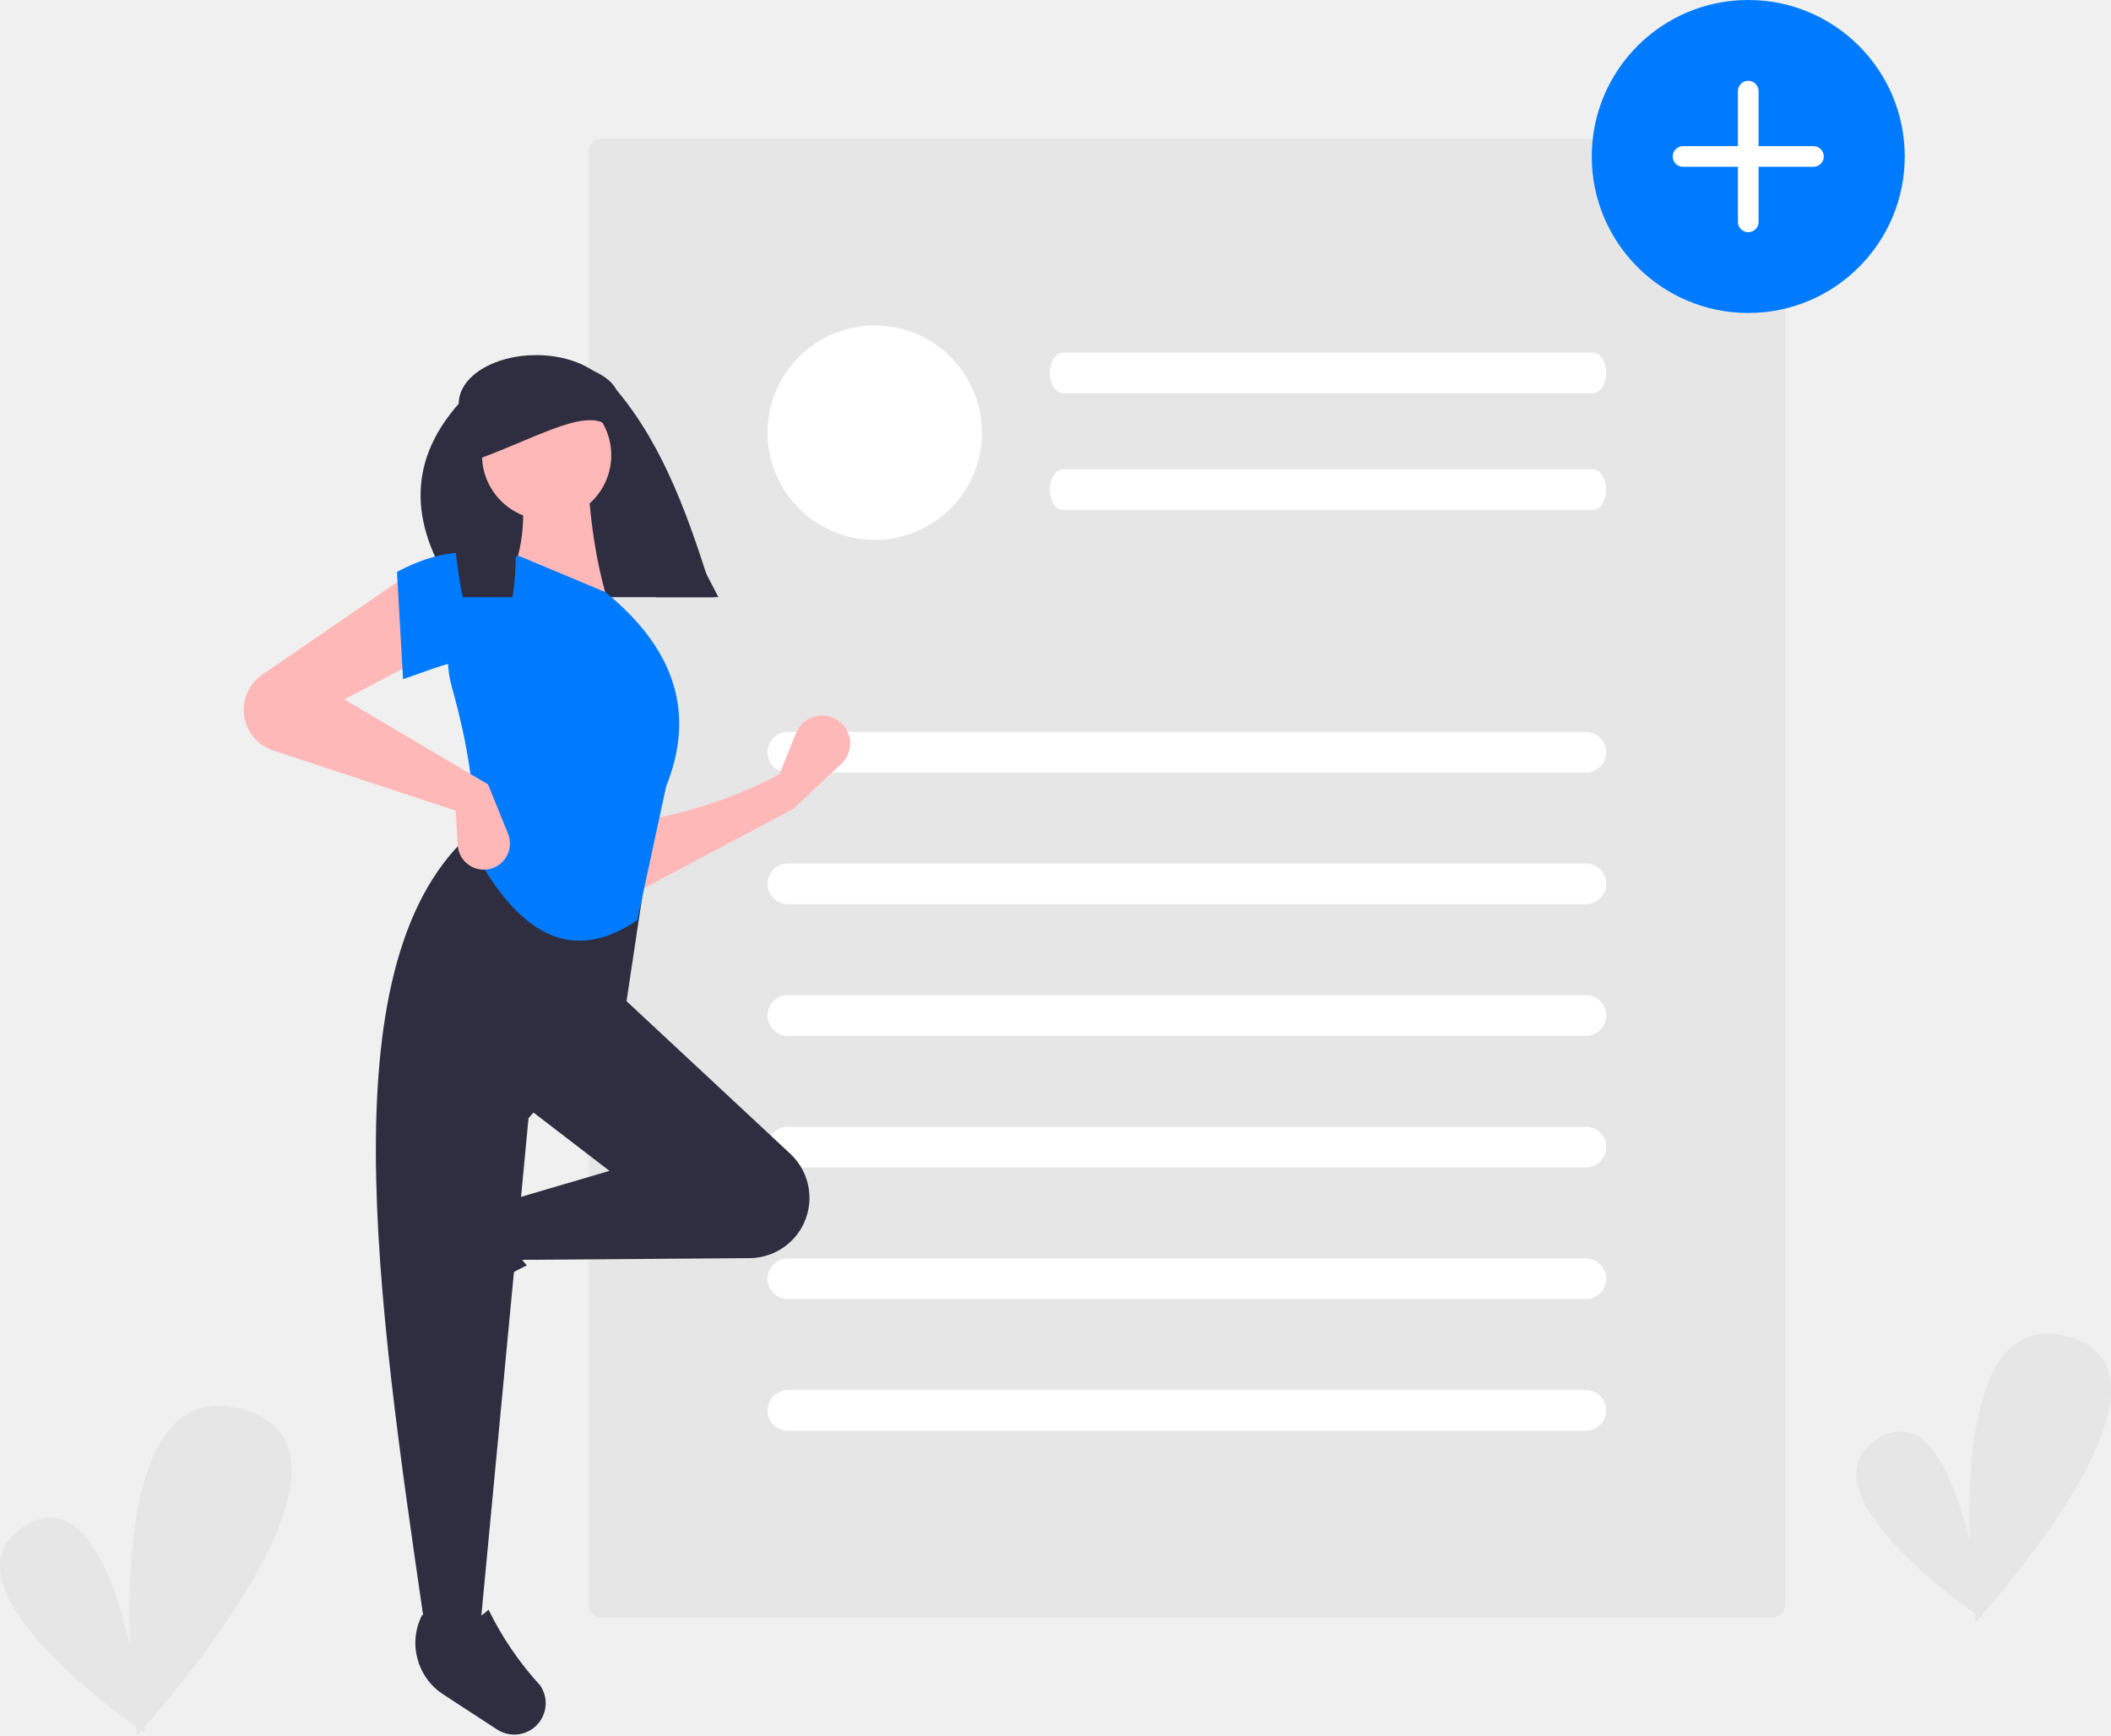
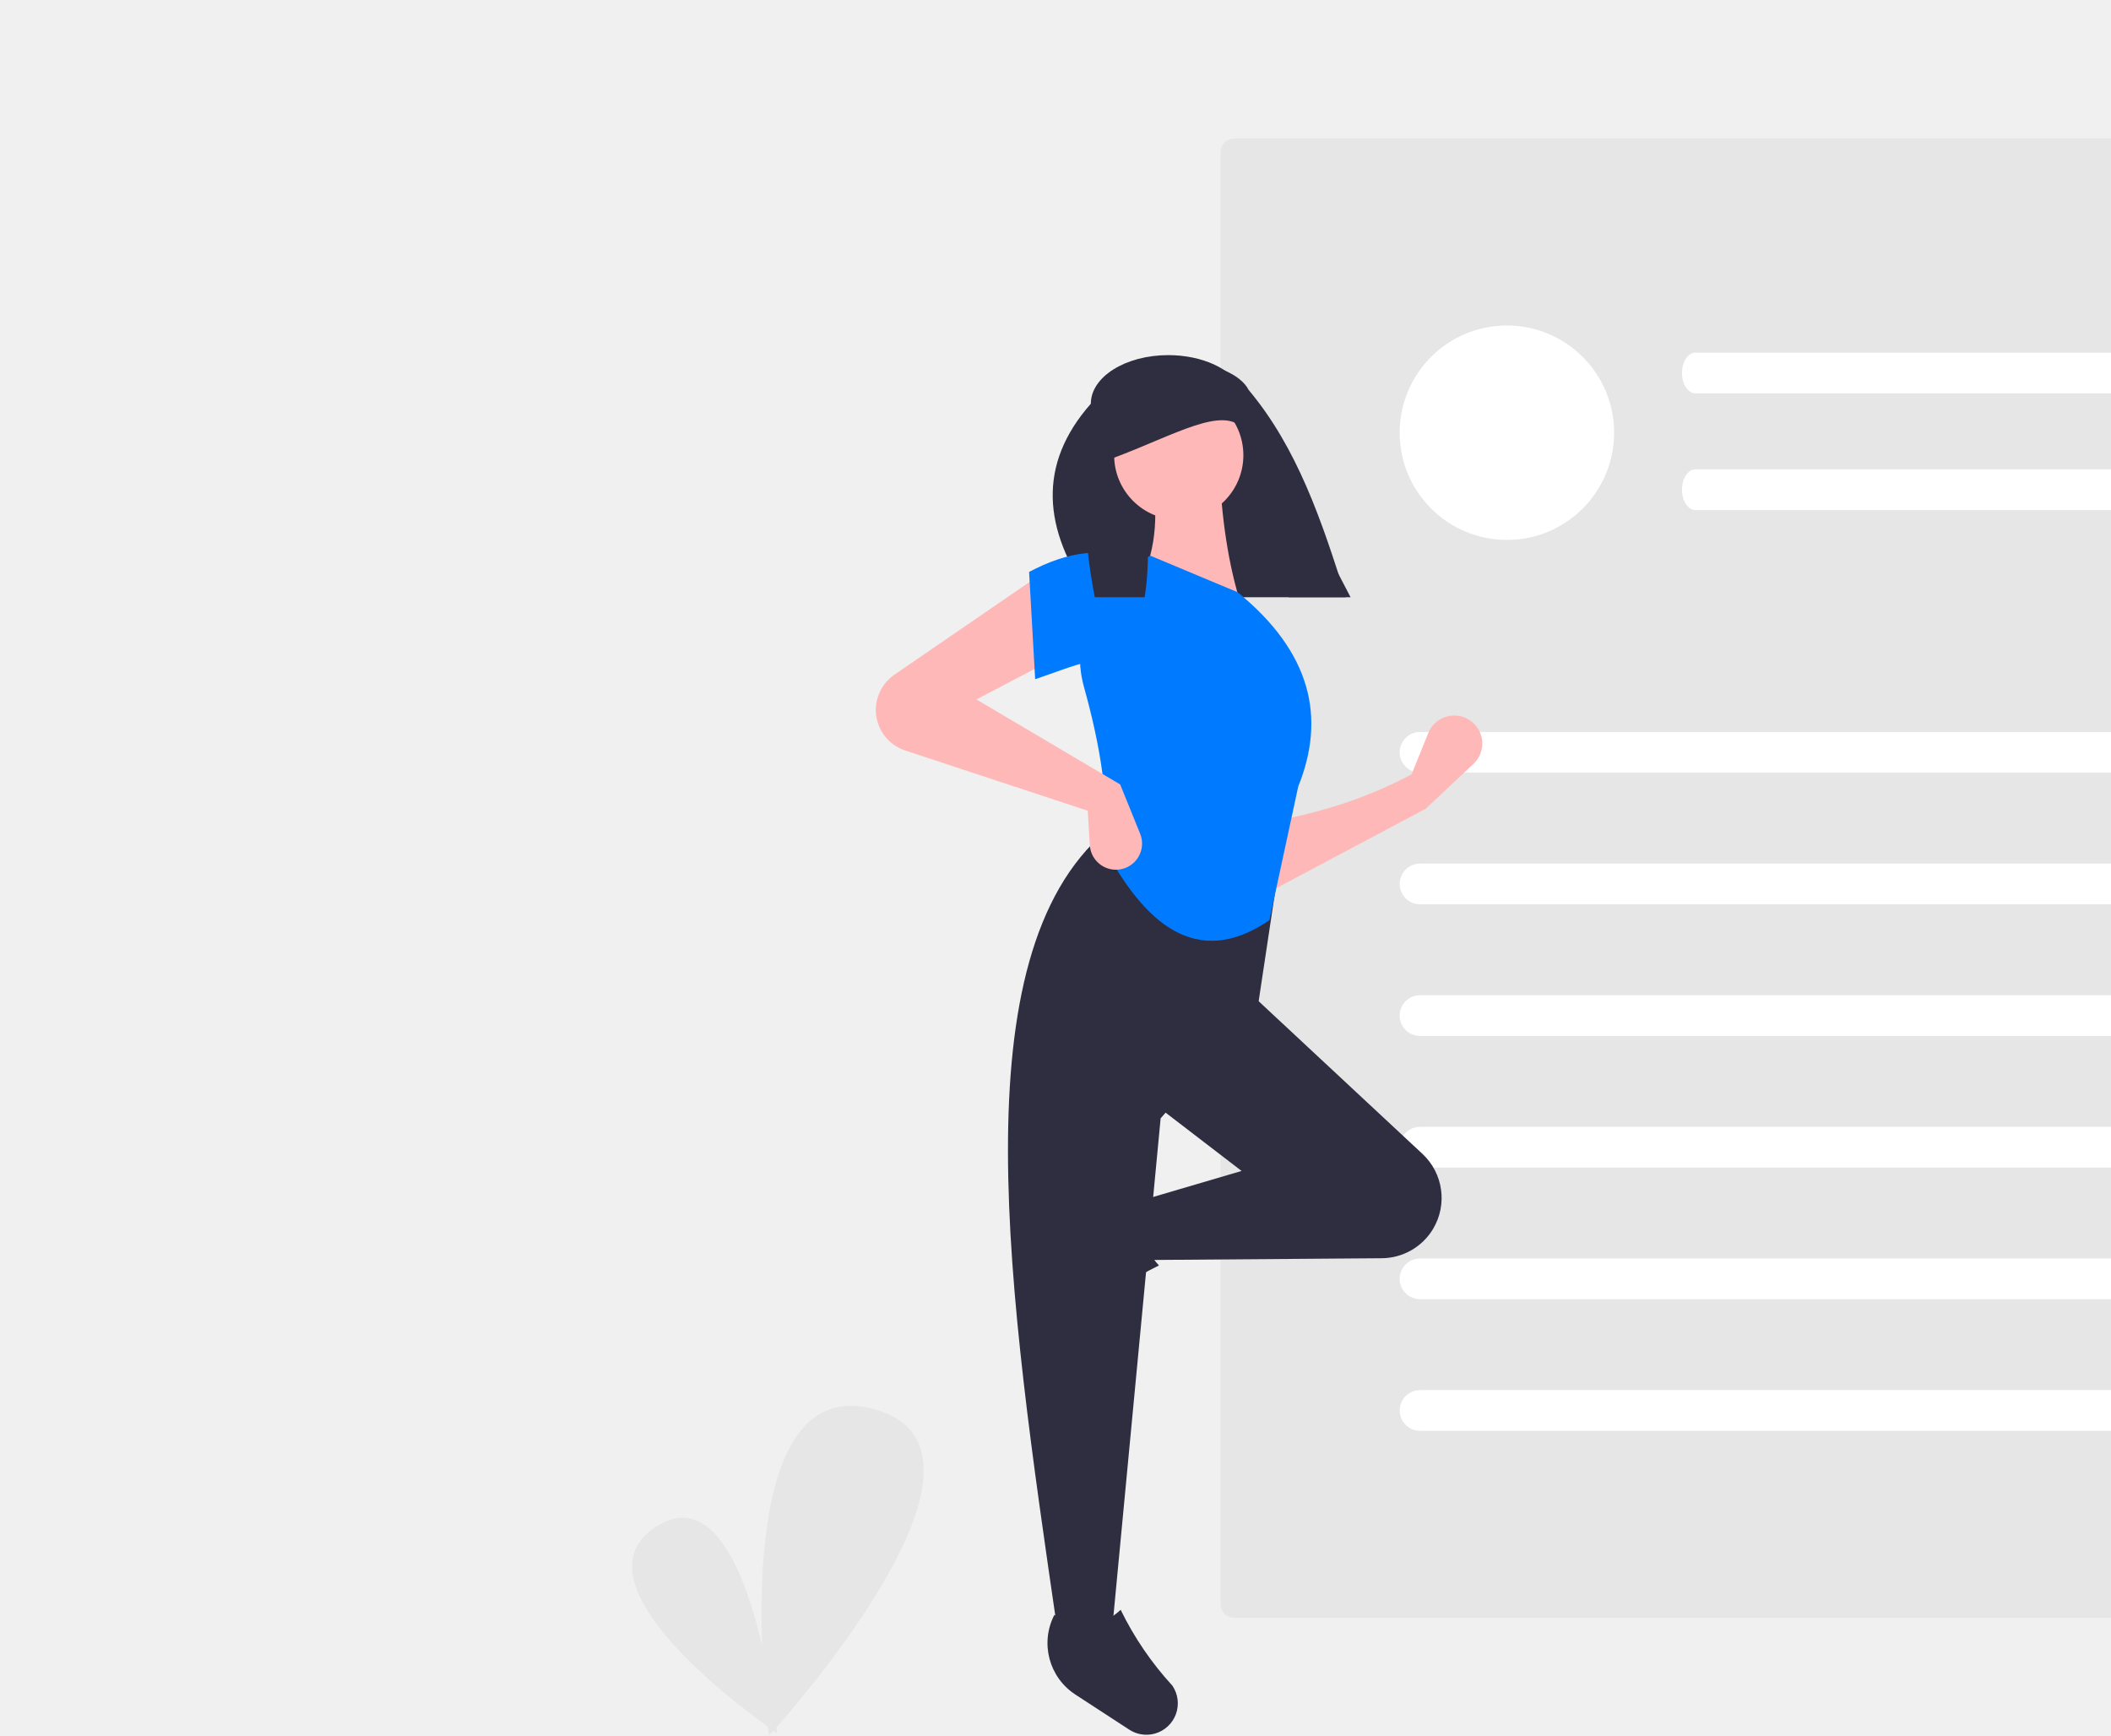
- <svg xmlns="http://www.w3.org/2000/svg" id="a6165653-2719-4fed-8ed9-8fe7d02b0919" data-name="Layer 1" width="777.805" height="639.552" viewBox="0 0 777.805 639.552">
+ <svg xmlns="http://www.w3.org/2000/svg" id="a6165653-2719-4fed-8ed9-8fe7d02b0919" data-name="Layer 1" width="312" height="auto" viewBox="0 0 312 au">
  <path d="M941.532,725.07c13.358-15.199,76.265-90.009,31.554-102.342-33.581-9.263-37.322,41.699-36.195,75.899-5.377-23.042-15.813-49.958-34.148-38.082-26.424,17.115,23.088,54.992,36.022,64.29.212,1.891.352,2.942.352,2.942s.53-.578,1.476-1.643c.739.517,1.15.795,1.15.795S941.675,726.258,941.532,725.07Z" transform="translate(-211.0973 -130.224)" fill="#e6e6e6" />
  <path d="M264.281,766.677c15.3-17.408,87.349-103.092,36.14-117.217-38.461-10.609-42.746,47.76-41.456,86.93-6.159-26.39-18.111-57.219-39.111-43.617-30.264,19.603,26.444,62.984,41.257,73.634.243,2.166.404,3.369.404,3.369s.608-.663,1.691-1.882c.846.593,1.317.911,1.317.911S264.445,768.037,264.281,766.677Z" transform="translate(-211.0973 -130.224)" fill="#e6e6e6" />
  <path d="M432.903,181.278a5.006,5.006,0,0,0-5,5v535a5.006,5.006,0,0,0,5,5H863.902a5.006,5.006,0,0,0,5-5v-535a5.006,5.006,0,0,0-5-5Z" transform="translate(-211.0973 -130.224)" fill="#e6e6e6" />
  <path d="M795.403,414.903h-294a7.5,7.5,0,0,1,0-15h294a7.5,7.5,0,0,1,0,15Z" transform="translate(-211.0973 -130.224)" fill="#fff" />
  <path d="M797.927,275.153H602.878c-2.748,0-4.976-3.358-4.976-7.5s2.228-7.5,4.976-7.5H797.927c2.748,0,4.976,3.358,4.976,7.5S800.675,275.153,797.927,275.153Z" transform="translate(-211.0973 -130.224)" fill="#fff" />
  <path d="M797.927,318.153H602.878c-2.748,0-4.976-3.358-4.976-7.5s2.228-7.5,4.976-7.5H797.927c2.748,0,4.976,3.358,4.976,7.5S800.675,318.153,797.927,318.153Z" transform="translate(-211.0973 -130.224)" fill="#fff" />
  <path d="M795.403,463.403h-294a7.5,7.5,0,0,1,0-15h294a7.5,7.5,0,0,1,0,15Z" transform="translate(-211.0973 -130.224)" fill="#fff" />
  <path d="M795.403,511.903h-294a7.5,7.5,0,0,1,0-15h294a7.5,7.5,0,0,1,0,15Z" transform="translate(-211.0973 -130.224)" fill="#fff" />
  <path d="M795.403,560.403h-294a7.5,7.5,0,0,1,0-15h294a7.5,7.5,0,0,1,0,15Z" transform="translate(-211.0973 -130.224)" fill="#fff" />
  <path d="M795.403,608.903h-294a7.5,7.5,0,0,1,0-15h294a7.5,7.5,0,0,1,0,15Z" transform="translate(-211.0973 -130.224)" fill="#fff" />
  <path d="M795.403,657.403h-294a7.5,7.5,0,0,1,0-15h294a7.5,7.5,0,0,1,0,15Z" transform="translate(-211.0973 -130.224)" fill="#fff" />
  <circle cx="322.305" cy="159.429" r="39.5" fill="#fff" />
  <path d="M594.265,414.903" transform="translate(-211.0973 -130.224)" fill="#fff" />
  <path d="M503.507,428.188l-58.903,31.316-.746-26.096c19.226-3.209,37.517-8.797,54.429-17.895l6.16-15.22a10.318,10.318,0,0,1,17.536-2.678l0,0a10.318,10.318,0,0,1-.908,14.069Z" transform="translate(-211.0973 -130.224)" fill="#ffb8b8" />
  <path d="M359.583,608.993v0a11.574,11.574,0,0,1,1.469-9.363L373.992,579.772a22.612,22.612,0,0,1,29.335-7.739h0c-5.438,9.256-4.68,17.377,1.878,24.434A117.631,117.631,0,0,0,377.269,615.511,11.574,11.574,0,0,1,359.583,608.993Z" transform="translate(-211.0973 -130.224)" fill="#2f2e41" />
  <path d="M506.19,583.029l0,0a22.203,22.203,0,0,1-18.871,10.779l-85.96.651-3.728-21.623,38.026-11.184-32.061-24.605,35.044-41.008L502.289,555.363A22.203,22.203,0,0,1,506.19,583.029Z" transform="translate(-211.0973 -130.224)" fill="#2f2e41" />
  <path d="M387.938,730.905H367.806C349.731,607.008,331.333,482.763,385.701,436.39l64.122,10.439-8.202,54.429-35.789,41.008Z" transform="translate(-211.0973 -130.224)" fill="#2f2e41" />
  <path d="M403.634,768.972h0a11.574,11.574,0,0,1-9.363-1.469L374.413,754.565a22.612,22.612,0,0,1-7.741-29.335v0c9.257,5.437,17.377,4.679,24.434-1.88a117.63,117.63,0,0,0,19.047,27.935A11.574,11.574,0,0,1,403.634,768.972Z" transform="translate(-211.0973 -130.224)" fill="#2f2e41" />
  <path d="M475.811,350.278H380.109c-17.674-25.003-19.748-48.913,0-71.294,0-9.896,12.783-17.919,28.551-17.919h0c12.352,0,23.303,4.985,27.139,12.354Z" transform="translate(-211.0973 -130.224)" fill="#2f2e41" />
  <path d="M435.657,353.627l-37.28-8.947c6.192-12.674,6.702-26.776,3.728-41.754l25.351-.746C428.249,320.806,430.653,338.207,435.657,353.627Z" transform="translate(-211.0973 -130.224)" fill="#ffb8b8" />
  <path d="M445.903,469.278c-27.139,18.493-46.314.633-60.947-26.923,2.033-16.862-1.259-37.041-7.357-58.966a40.138,40.138,0,0,1,24.506-48.401l0,0,32.061,13.421c27.224,22.19,32.582,46.227,22.368,71.578Z" transform="translate(-211.0973 -130.224)" fill="#007bff" />
  <path d="M367.806,372.268l-29.824,15.658,52.938,31.316,7.366,18.17a9.637,9.637,0,0,1-5.789,12.731h0a9.637,9.637,0,0,1-12.762-8.544l-.745-12.663-67.284-22.204a15.733,15.733,0,0,1-9.873-9.611v0a15.733,15.733,0,0,1,5.903-18.303l54.105-37.118Z" transform="translate(-211.0973 -130.224)" fill="#ffb8b8" />
  <path d="M397.631,375.25c-12.439-5.451-23.749.47-38.026,5.219l-2.237-39.517c14.176-7.556,27.692-9.593,40.263-3.728Z" transform="translate(-211.0973 -130.224)" fill="#007bff" />
  <path d="M474.056,350.278H452.947c-13.138-24.236-12.541-67.056-40.777-57.512-18.141-10.767-7.732,31.484-12.243,57.512h-18.357c-4.988-25.43-5.057-50.913.811-71.635a9.655,9.655,0,0,1,3.512-7.059,19.952,19.952,0,0,1,2.945-2.238c6.487-4.087,10.843-6.414,20.32-6.414a57.204,57.204,0,0,1,15.688,2.157c.664.194,1.32.403,1.953.621.872.299,1.715.626,2.52.977,4.146,1.783,7.404,4.196,8.947,7.216C456.131,295.208,465.25,322.089,474.056,350.278Z" transform="translate(-211.0973 -130.224)" fill="#2f2e41" />
  <circle cx="201.413" cy="167.729" r="23.802" fill="#ffb8b8" />
  <path d="M436.652,288.772c-7.161-9.76-25.835,1.883-48.284,10.201V275.851c18.467-8.13,29.236-10.475,41.484-2.04Z" transform="translate(-211.0973 -130.224)" fill="#2f2e41" />
  <circle cx="644.147" cy="57.659" r="57.659" fill="#007bff" />
  <path d="M831.22,184.078a3.805,3.805,0,1,0,0,7.61h20.22v20.219a3.805,3.805,0,1,0,7.609,0V191.688h20.22a3.805,3.805,0,0,0,0-7.61H859.049V163.858a3.805,3.805,0,1,0-7.609,0v20.22Z" transform="translate(-211.0973 -130.224)" fill="#fff" />
</svg>
